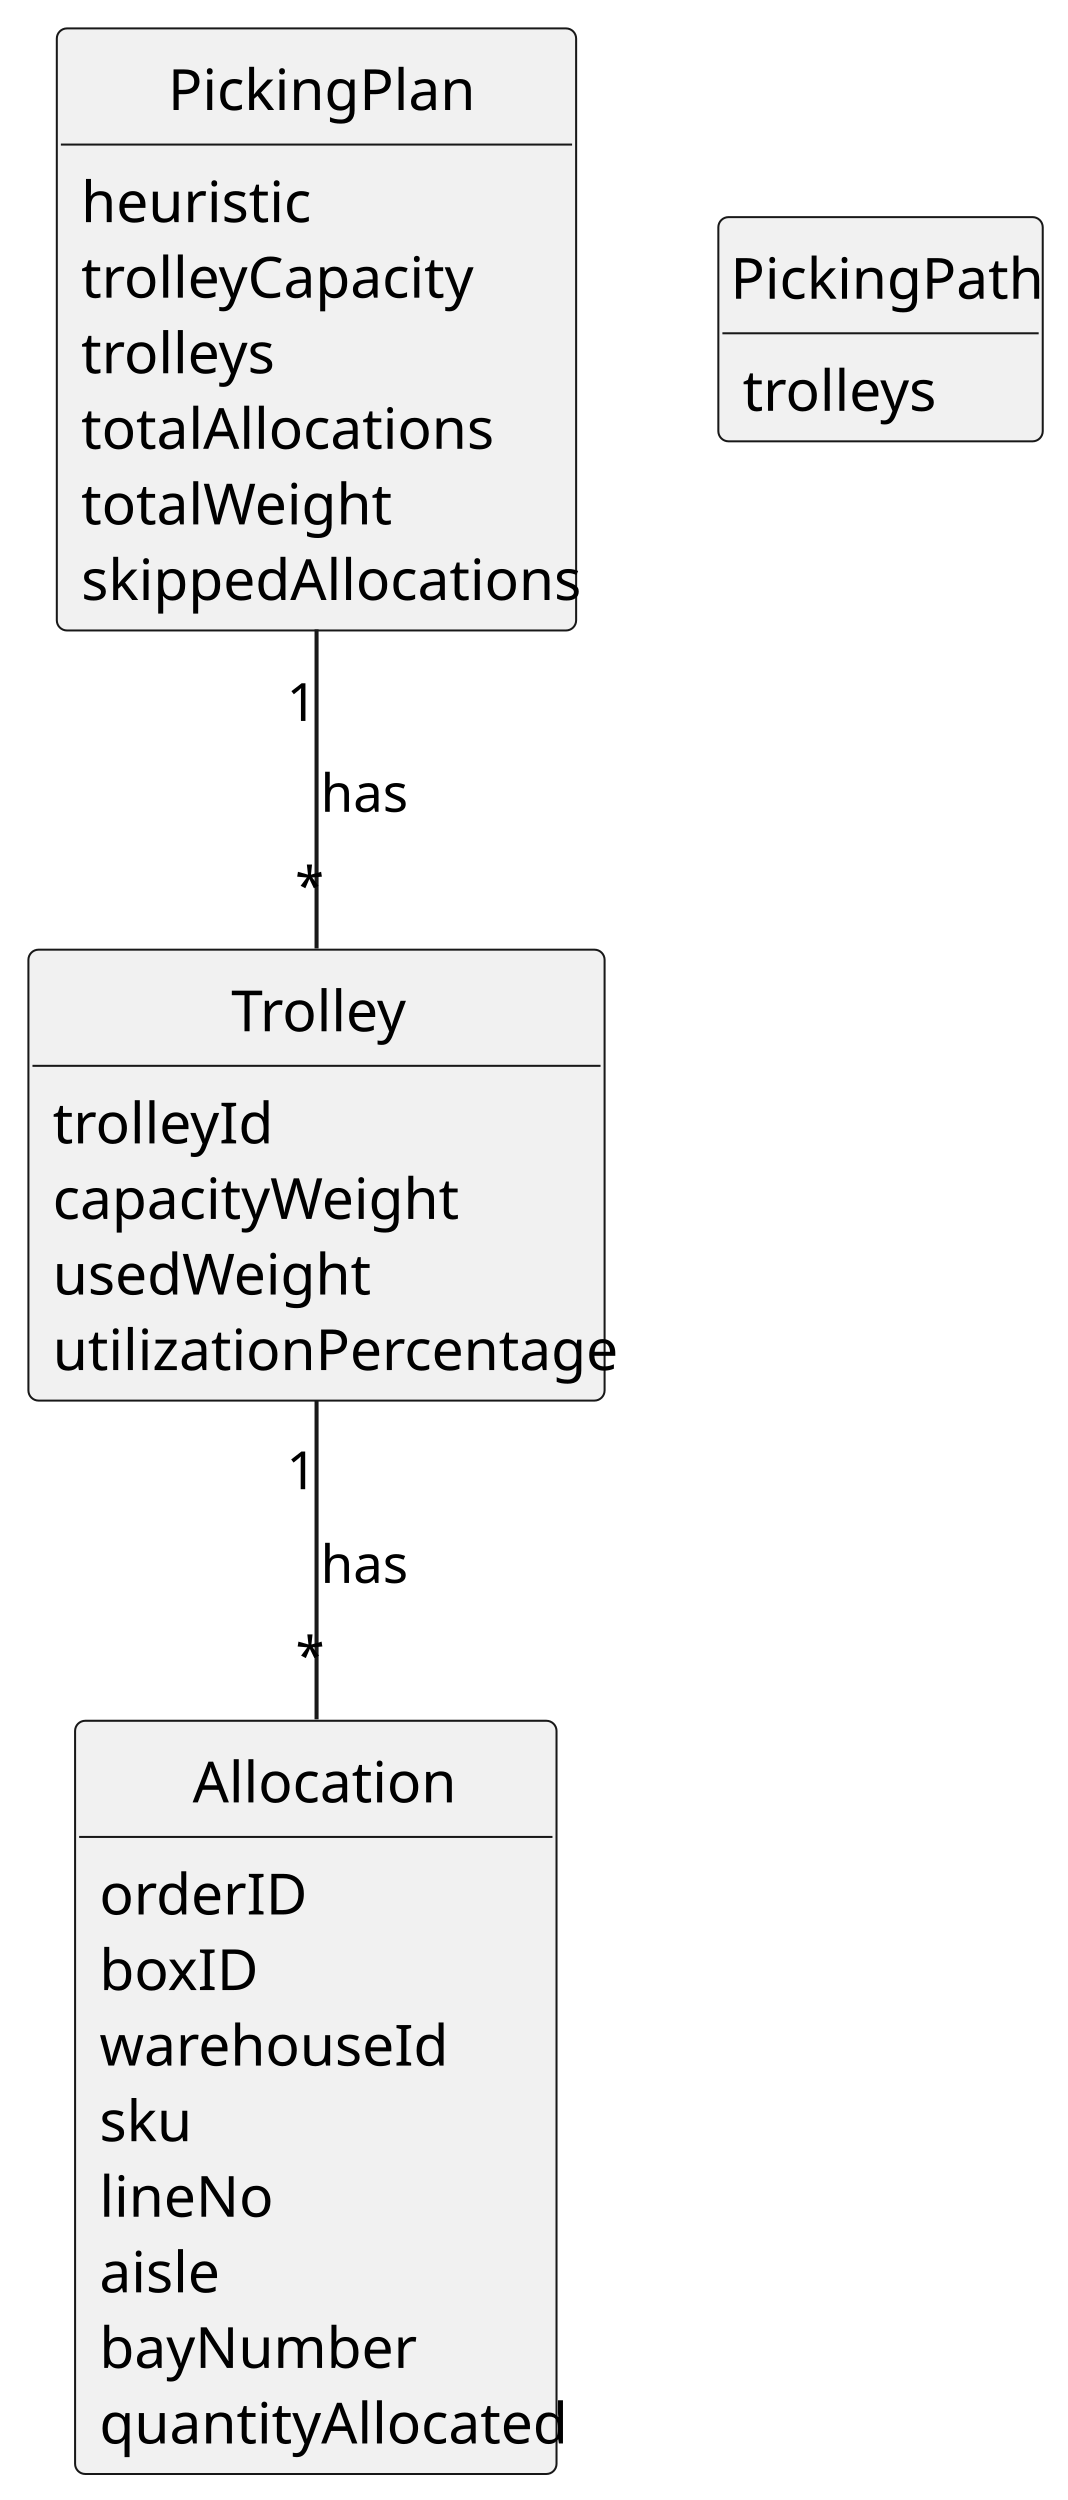
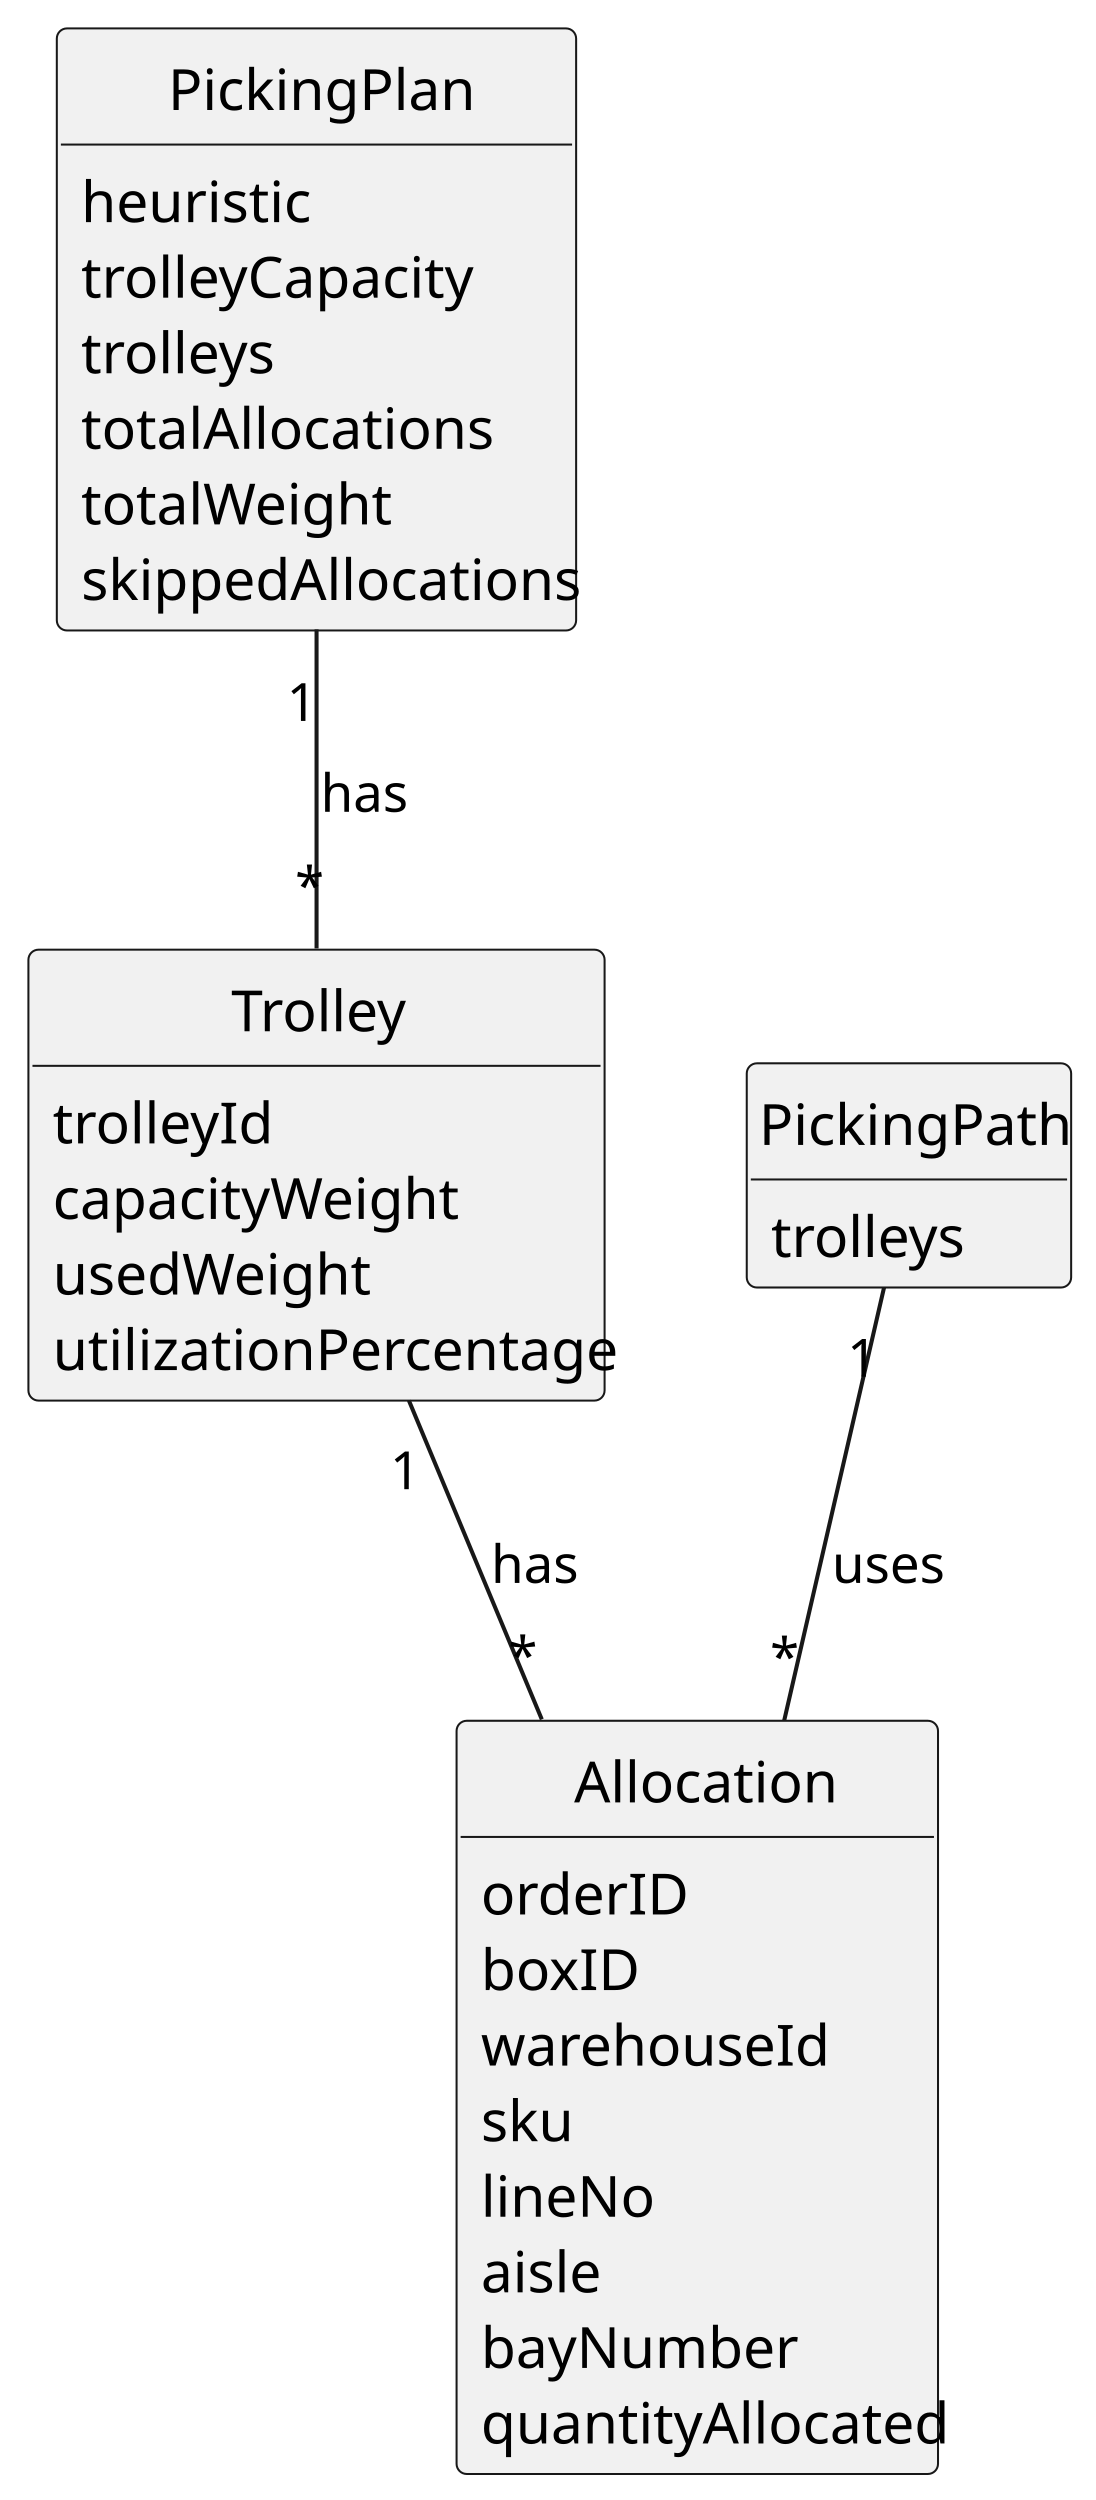
- <svg xmlns="http://www.w3.org/2000/svg" contentStyleType="text/css" data-diagram-type="CLASS" height="616px" preserveAspectRatio="none" style="width:263px;height:616px;background:#FFFFFF;" version="1.1" viewBox="0 0 263 616" width="263px" zoomAndPan="magnify">
+ <svg xmlns="http://www.w3.org/2000/svg" contentStyleType="text/css" data-diagram-type="CLASS" height="616px" preserveAspectRatio="none" style="width:270px;height:616px;background:#FFFFFF;" version="1.1" viewBox="0 0 270 616" width="270px" zoomAndPan="magnify">
  <defs />
  <g>
    <g class="entity" data-entity="PickingPlan" data-source-line="8" data-uid="ent0002" id="entity_PickingPlan">
      <rect fill="#F1F1F1" height="148.348" rx="2.5" ry="2.5" style="stroke:#181818;stroke-width:0.5;" width="127.958" x="14" y="7" />
      <text fill="#000000" font-family="sans-serif" font-size="14" lengthAdjust="spacing" textLength="73.151" x="41.403" y="27.107">PickingPlan</text>
      <line style="stroke:#181818;stroke-width:0.5;" x1="15" x2="140.958" y1="35.621" y2="35.621" />
      <text fill="#000000" font-family="sans-serif" font-size="14" lengthAdjust="spacing" textLength="52.131" x="20" y="54.728">heuristic</text>
      <text fill="#000000" font-family="sans-serif" font-size="14" lengthAdjust="spacing" textLength="91.814" x="20" y="73.35">trolleyCapacity</text>
      <text fill="#000000" font-family="sans-serif" font-size="14" lengthAdjust="spacing" textLength="44.345" x="20" y="91.971">trolleys</text>
      <text fill="#000000" font-family="sans-serif" font-size="14" lengthAdjust="spacing" textLength="94.165" x="20" y="110.592">totalAllocations</text>
      <text fill="#000000" font-family="sans-serif" font-size="14" lengthAdjust="spacing" textLength="70.034" x="20" y="129.213">totalWeight</text>
      <text fill="#000000" font-family="sans-serif" font-size="14" lengthAdjust="spacing" textLength="115.958" x="20" y="147.834">skippedAllocations</text>
    </g>
    <g class="entity" data-entity="Trolley" data-source-line="17" data-uid="ent0003" id="entity_Trolley">
      <rect fill="#F1F1F1" height="111.106" rx="2.5" ry="2.5" style="stroke:#181818;stroke-width:0.5;" width="141.972" x="7" y="234" />
      <text fill="#000000" font-family="sans-serif" font-size="14" lengthAdjust="spacing" textLength="42.007" x="56.982" y="254.107">Trolley</text>
      <line style="stroke:#181818;stroke-width:0.5;" x1="8" x2="147.972" y1="262.621" y2="262.621" />
      <text fill="#000000" font-family="sans-serif" font-size="14" lengthAdjust="spacing" textLength="49.02" x="13" y="281.728">trolleyId</text>
      <text fill="#000000" font-family="sans-serif" font-size="14" lengthAdjust="spacing" textLength="94.931" x="13" y="300.35">capacityWeight</text>
      <text fill="#000000" font-family="sans-serif" font-size="14" lengthAdjust="spacing" textLength="73.931" x="13" y="318.971">usedWeight</text>
      <text fill="#000000" font-family="sans-serif" font-size="14" lengthAdjust="spacing" textLength="129.972" x="13" y="337.592">utilizationPercentage</text>
    </g>
    <g class="entity" data-entity="Allocation" data-source-line="24" data-uid="ent0004" id="entity_Allocation">
-       <rect fill="#F1F1F1" height="185.59" rx="2.5" ry="2.5" style="stroke:#181818;stroke-width:0.5;" width="118.627" x="18.5" y="424" />
-       <text fill="#000000" font-family="sans-serif" font-size="14" lengthAdjust="spacing" textLength="60.703" x="47.462" y="444.107">Allocation</text>
-       <line style="stroke:#181818;stroke-width:0.5;" x1="19.5" x2="136.127" y1="452.621" y2="452.621" />
-       <text fill="#000000" font-family="sans-serif" font-size="14" lengthAdjust="spacing" textLength="46.683" x="24.5" y="471.728">orderID</text>
-       <text fill="#000000" font-family="sans-serif" font-size="14" lengthAdjust="spacing" textLength="36.572" x="24.5" y="490.35">boxID</text>
-       <text fill="#000000" font-family="sans-serif" font-size="14" lengthAdjust="spacing" textLength="80.165" x="24.5" y="508.971">warehouseId</text>
-       <text fill="#000000" font-family="sans-serif" font-size="14" lengthAdjust="spacing" textLength="21.786" x="24.5" y="527.592">sku</text>
-       <text fill="#000000" font-family="sans-serif" font-size="14" lengthAdjust="spacing" textLength="39.69" x="24.5" y="546.213">lineNo</text>
-       <text fill="#000000" font-family="sans-serif" font-size="14" lengthAdjust="spacing" textLength="28.793" x="24.5" y="564.834">aisle</text>
-       <text fill="#000000" font-family="sans-serif" font-size="14" lengthAdjust="spacing" textLength="72.365" x="24.5" y="583.455">bayNumber</text>
-       <text fill="#000000" font-family="sans-serif" font-size="14" lengthAdjust="spacing" textLength="106.627" x="24.5" y="602.076">quantityAllocated</text>
+       <rect fill="#F1F1F1" height="185.59" rx="2.5" ry="2.5" style="stroke:#181818;stroke-width:0.5;" width="118.627" x="112.5" y="424" />
+       <text fill="#000000" font-family="sans-serif" font-size="14" lengthAdjust="spacing" textLength="60.703" x="141.462" y="444.107">Allocation</text>
+       <line style="stroke:#181818;stroke-width:0.5;" x1="113.5" x2="230.127" y1="452.621" y2="452.621" />
+       <text fill="#000000" font-family="sans-serif" font-size="14" lengthAdjust="spacing" textLength="46.683" x="118.5" y="471.728">orderID</text>
+       <text fill="#000000" font-family="sans-serif" font-size="14" lengthAdjust="spacing" textLength="36.572" x="118.5" y="490.35">boxID</text>
+       <text fill="#000000" font-family="sans-serif" font-size="14" lengthAdjust="spacing" textLength="80.165" x="118.5" y="508.971">warehouseId</text>
+       <text fill="#000000" font-family="sans-serif" font-size="14" lengthAdjust="spacing" textLength="21.786" x="118.5" y="527.592">sku</text>
+       <text fill="#000000" font-family="sans-serif" font-size="14" lengthAdjust="spacing" textLength="39.69" x="118.5" y="546.213">lineNo</text>
+       <text fill="#000000" font-family="sans-serif" font-size="14" lengthAdjust="spacing" textLength="28.793" x="118.5" y="564.834">aisle</text>
+       <text fill="#000000" font-family="sans-serif" font-size="14" lengthAdjust="spacing" textLength="72.365" x="118.5" y="583.455">bayNumber</text>
+       <text fill="#000000" font-family="sans-serif" font-size="14" lengthAdjust="spacing" textLength="106.627" x="118.5" y="602.076">quantityAllocated</text>
    </g>
    <g class="entity" data-entity="PickingPath" data-source-line="35" data-uid="ent0005" id="entity_PickingPath">
-       <rect fill="#F1F1F1" height="55.242" rx="2.5" ry="2.5" style="stroke:#181818;stroke-width:0.5;" width="79.931" x="177" y="53.5" />
-       <text fill="#000000" font-family="sans-serif" font-size="14" lengthAdjust="spacing" textLength="73.931" x="180" y="73.607">PickingPath</text>
-       <line style="stroke:#181818;stroke-width:0.5;" x1="178" x2="255.931" y1="82.121" y2="82.121" />
-       <text fill="#000000" font-family="sans-serif" font-size="14" lengthAdjust="spacing" textLength="44.345" x="183" y="101.228">trolleys</text>
+       <rect fill="#F1F1F1" height="55.242" rx="2.5" ry="2.5" style="stroke:#181818;stroke-width:0.5;" width="79.931" x="184" y="262" />
+       <text fill="#000000" font-family="sans-serif" font-size="14" lengthAdjust="spacing" textLength="73.931" x="187" y="282.107">PickingPath</text>
+       <line style="stroke:#181818;stroke-width:0.5;" x1="185" x2="262.931" y1="290.621" y2="290.621" />
+       <text fill="#000000" font-family="sans-serif" font-size="14" lengthAdjust="spacing" textLength="44.345" x="190" y="309.728">trolleys</text>
    </g>
    <g class="link" data-entity-1="PickingPlan" data-entity-2="Trolley" data-source-line="39" data-uid="lnk6" id="link_PickingPlan_Trolley">
      <path codeLine="39" d="M78,155.09 C78,180.97 78,209.61 78,233.7" fill="none" id="PickingPlan-Trolley" style="stroke:#181818;stroke-width:1;" />
      <text fill="#000000" font-family="sans-serif" font-size="13" lengthAdjust="spacing" textLength="20.96" x="79" y="200.028">has</text>
      <text fill="#000000" font-family="sans-serif" font-size="13" lengthAdjust="spacing" textLength="7.23" x="70.653" y="177.632">1</text>
      <text fill="#000000" font-family="sans-serif" font-size="13" lengthAdjust="spacing" textLength="5.059" x="72.701" y="222.903">*</text>
    </g>
    <g class="link" data-entity-1="Trolley" data-entity-2="Allocation" data-source-line="40" data-uid="lnk7" id="link_Trolley_Allocation">
-       <path codeLine="40" d="M78,345.09 C78,368.68 78,396.95 78,423.65" fill="none" id="Trolley-Allocation" style="stroke:#181818;stroke-width:1;" />
-       <text fill="#000000" font-family="sans-serif" font-size="13" lengthAdjust="spacing" textLength="20.96" x="79" y="390.028">has</text>
-       <text fill="#000000" font-family="sans-serif" font-size="13" lengthAdjust="spacing" textLength="7.23" x="70.589" y="366.941">1</text>
-       <text fill="#000000" font-family="sans-serif" font-size="13" lengthAdjust="spacing" textLength="5.059" x="72.818" y="412.59">*</text>
+       <path codeLine="40" d="M100.75,345.09 C110.59,368.68 122.37,396.95 133.5,423.65" fill="none" id="Trolley-Allocation" style="stroke:#181818;stroke-width:1;" />
+       <text fill="#000000" font-family="sans-serif" font-size="13" lengthAdjust="spacing" textLength="20.96" x="121" y="390.028">has</text>
+       <text fill="#000000" font-family="sans-serif" font-size="13" lengthAdjust="spacing" textLength="7.23" x="96.112" y="366.941">1</text>
+       <text fill="#000000" font-family="sans-serif" font-size="13" lengthAdjust="spacing" textLength="5.059" x="125.25" y="412.59">*</text>
+     </g>
+     <g class="link" data-entity-1="PickingPath" data-entity-2="Allocation" data-source-line="41" data-uid="lnk8" id="link_PickingPath_Allocation">
+       <path codeLine="41" d="M217.83,317.25 C211.75,343.62 202.11,385.43 193.23,423.92" fill="none" id="PickingPath-Allocation" style="stroke:#181818;stroke-width:1;" />
+       <text fill="#000000" font-family="sans-serif" font-size="13" lengthAdjust="spacing" textLength="27.46" x="205" y="390.028">uses</text>
+       <text fill="#000000" font-family="sans-serif" font-size="13" lengthAdjust="spacing" textLength="7.23" x="208.747" y="339.213">1</text>
+       <text fill="#000000" font-family="sans-serif" font-size="13" lengthAdjust="spacing" textLength="5.059" x="189.74" y="412.882">*</text>
    </g>
  </g>
</svg>
